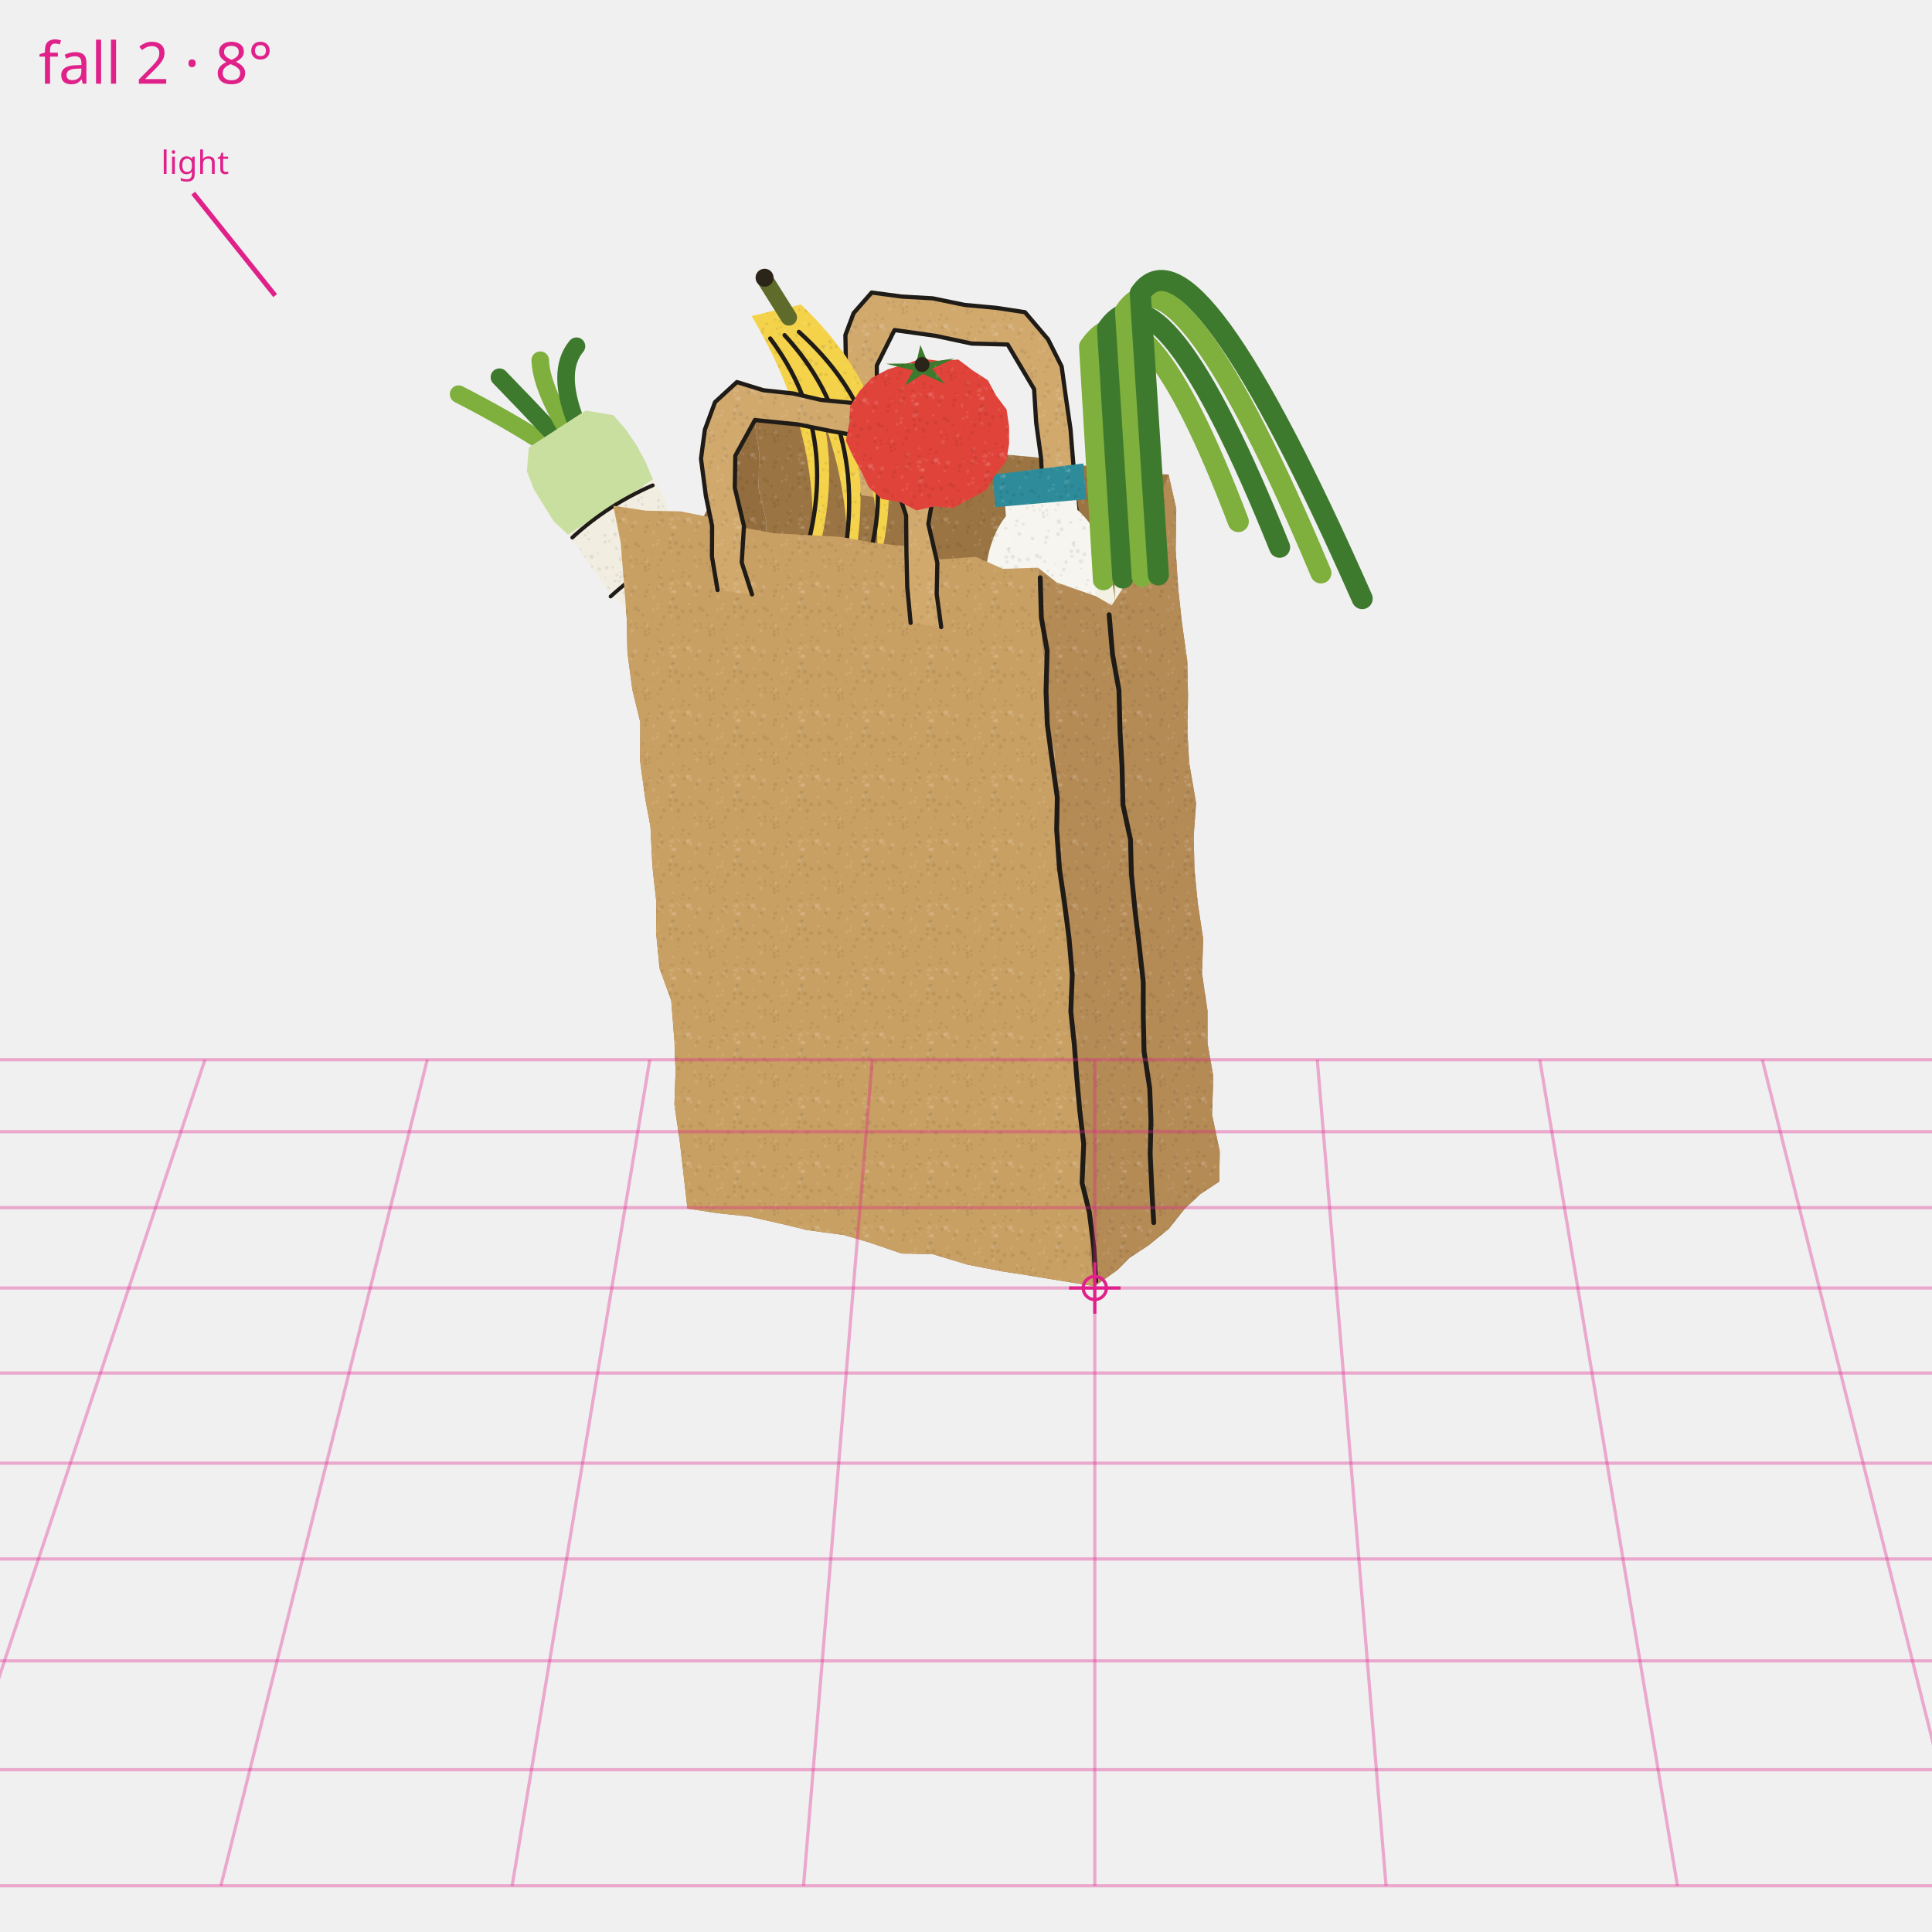
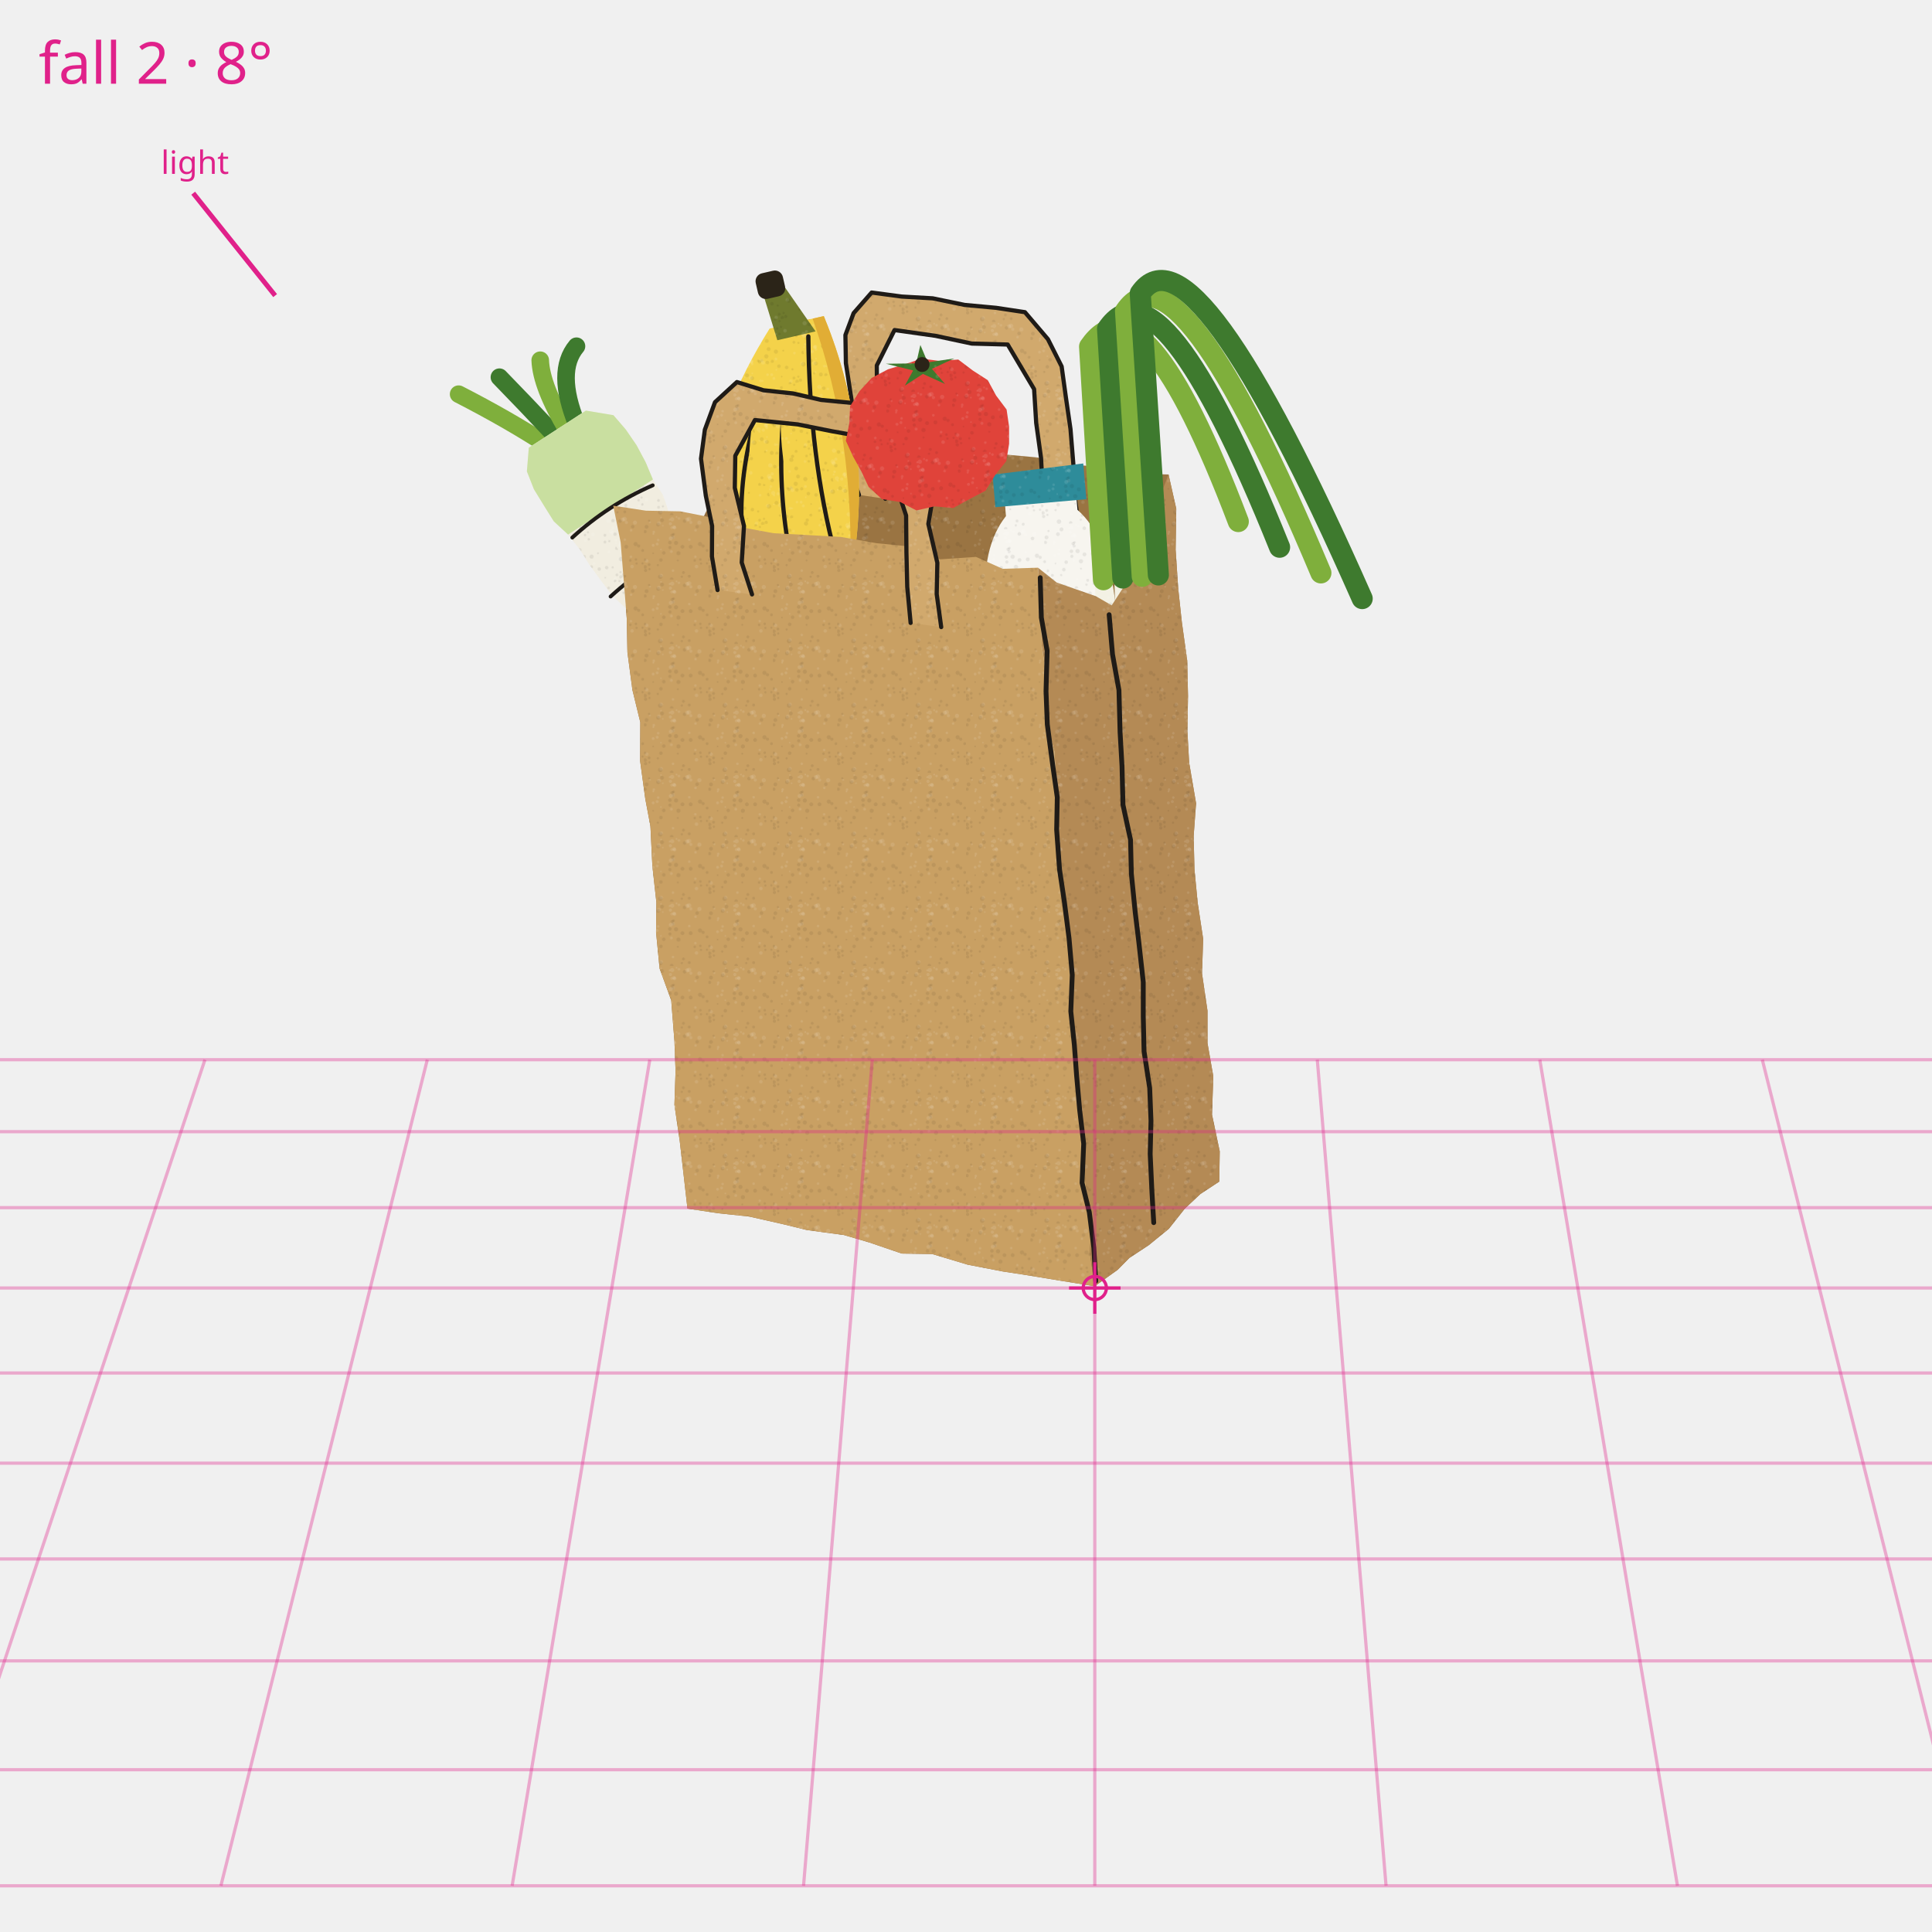
<svg xmlns="http://www.w3.org/2000/svg" width="1200" height="1200" viewBox="0 0 1200 1200">
  <defs>
    <pattern id="grain" width="40" height="40" patternUnits="userSpaceOnUse">
      <circle cx="23.5" cy="38.2" r="0.7" fill="#000" opacity="0.07" />
      <circle cx="28" cy="2.4" r="1.4" fill="#fff" opacity="0.1" />
      <circle cx="39.2" cy="21.9" r="0.9" fill="#000" opacity="0.07" />
      <circle cx="11.7" cy="6.5" r="0.5" fill="#fff" opacity="0.1" />
      <circle cx="33" cy="7.1" r="1.1" fill="#000" opacity="0.07" />
      <circle cx="16.1" cy="20.1" r="1" fill="#000" opacity="0.07" />
      <circle cx="29" cy="19.6" r="1.2" fill="#000" opacity="0.07" />
      <circle cx="24.5" cy="35.6" r="0.9" fill="#000" opacity="0.07" />
      <circle cx="10.7" cy="37.5" r="1.1" fill="#fff" opacity="0.1" />
      <circle cx="21.4" cy="23.6" r="1.3" fill="#000" opacity="0.07" />
      <circle cx="17.2" cy="39.7" r="1.1" fill="#000" opacity="0.07" />
      <circle cx="32" cy="9.4" r="0.8" fill="#fff" opacity="0.1" />
      <circle cx="0.7" cy="32.1" r="1.1" fill="#000" opacity="0.07" />
      <circle cx="1.7" cy="28.4" r="1.1" fill="#fff" opacity="0.1" />
      <circle cx="21.7" cy="2" r="0.8" fill="#fff" opacity="0.1" />
      <circle cx="39.1" cy="29.9" r="0.7" fill="#000" opacity="0.07" />
      <circle cx="3.7" cy="4.4" r="0.6" fill="#fff" opacity="0.1" />
      <circle cx="1" cy="34.3" r="1" fill="#000" opacity="0.07" />
      <circle cx="5.7" cy="23.6" r="0.5" fill="#000" opacity="0.07" />
      <circle cx="34.4" cy="4.6" r="1.3" fill="#fff" opacity="0.1" />
      <circle cx="12.3" cy="23.4" r="1.1" fill="#000" opacity="0.07" />
      <circle cx="23.9" cy="19.6" r="1.2" fill="#000" opacity="0.07" />
      <circle cx="10.5" cy="27.8" r="1.1" fill="#000" opacity="0.07" />
      <circle cx="1.6" cy="7.2" r="1.2" fill="#000" opacity="0.07" />
      <circle cx="26.8" cy="2.7" r="1.3" fill="#fff" opacity="0.1" />
      <circle cx="15.9" cy="2.7" r="0.6" fill="#fff" opacity="0.1" />
      <circle cx="34.8" cy="17.9" r="1.3" fill="#000" opacity="0.07" />
      <circle cx="0.7" cy="10.2" r="1" fill="#000" opacity="0.07" />
      <circle cx="29.1" cy="4.5" r="1" fill="#fff" opacity="0.1" />
      <circle cx="5.8" cy="11.6" r="0.6" fill="#fff" opacity="0.1" />
      <circle cx="21" cy="28.1" r="0.6" fill="#000" opacity="0.07" />
      <circle cx="3.2" cy="30.7" r="0.9" fill="#000" opacity="0.07" />
      <circle cx="28.1" cy="15.2" r="0.8" fill="#fff" opacity="0.1" />
      <circle cx="10.1" cy="38.2" r="1.4" fill="#000" opacity="0.07" />
      <circle cx="8.8" cy="15.4" r="0.8" fill="#fff" opacity="0.1" />
      <circle cx="17.5" cy="2.5" r="1.3" fill="#fff" opacity="0.1" />
      <circle cx="18" cy="13.9" r="1" fill="#000" opacity="0.07" />
      <circle cx="3.2" cy="3.4" r="0.7" fill="#000" opacity="0.07" />
      <circle cx="9.3" cy="5" r="1.2" fill="#fff" opacity="0.1" />
      <circle cx="18.1" cy="13.8" r="1.1" fill="#fff" opacity="0.1" />
      <circle cx="17" cy="22.6" r="0.9" fill="#fff" opacity="0.1" />
      <circle cx="17.3" cy="7.7" r="0.9" fill="#fff" opacity="0.1" />
      <circle cx="31.5" cy="28.1" r="0.8" fill="#000" opacity="0.07" />
      <circle cx="31.9" cy="25.8" r="0.8" fill="#fff" opacity="0.1" />
      <circle cx="10.6" cy="1.4" r="0.5" fill="#fff" opacity="0.1" />
      <circle cx="36.7" cy="19.1" r="1" fill="#000" opacity="0.07" />
      <circle cx="32.6" cy="31.9" r="1.1" fill="#fff" opacity="0.1" />
      <circle cx="20.2" cy="1.1" r="0.6" fill="#fff" opacity="0.1" />
      <circle cx="5.7" cy="18.7" r="0.9" fill="#fff" opacity="0.1" />
      <circle cx="17.5" cy="12.4" r="1" fill="#000" opacity="0.07" />
      <circle cx="8.2" cy="17.9" r="0.9" fill="#fff" opacity="0.1" />
      <circle cx="35.4" cy="30" r="0.7" fill="#000" opacity="0.07" />
      <circle cx="18.4" cy="11.8" r="0.8" fill="#000" opacity="0.07" />
      <circle cx="35" cy="27.5" r="0.8" fill="#000" opacity="0.07" />
      <circle cx="16.1" cy="17" r="1.1" fill="#000" opacity="0.07" />
      <circle cx="19.9" cy="17.2" r="1.3" fill="#000" opacity="0.07" />
      <circle cx="8.8" cy="5.8" r="1.2" fill="#000" opacity="0.07" />
      <circle cx="18.7" cy="7.3" r="1.1" fill="#fff" opacity="0.1" />
      <circle cx="25.2" cy="3.6" r="1.1" fill="#000" opacity="0.07" />
      <circle cx="16.6" cy="14.4" r="1.2" fill="#fff" opacity="0.1" />
      <circle cx="10.5" cy="21.3" r="0.5" fill="#fff" opacity="0.1" />
      <circle cx="3.4" cy="33.5" r="0.7" fill="#000" opacity="0.07" />
      <circle cx="18" cy="34.4" r="0.8" fill="#fff" opacity="0.1" />
      <circle cx="0.6" cy="27.7" r="0.9" fill="#000" opacity="0.07" />
      <circle cx="6.1" cy="10.4" r="0.8" fill="#fff" opacity="0.1" />
      <circle cx="11.2" cy="3.1" r="1.2" fill="#000" opacity="0.07" />
      <circle cx="19" cy="7.8" r="1.1" fill="#fff" opacity="0.1" />
      <circle cx="28.1" cy="37.9" r="0.9" fill="#000" opacity="0.07" />
      <circle cx="8.6" cy="31" r="0.7" fill="#000" opacity="0.07" />
      <circle cx="16.4" cy="5.3" r="1" fill="#fff" opacity="0.1" />
    </pattern>
  </defs>
  <polygon points="757.3,733.9 757.6,715.1 752.8,692.3 753.6,668.5 750,647.9 750,627.8 746.6,604.7 747.3,583.1 743.9,560.7 741.9,540 741.4,519.3 742.9,498.9 738.6,473.7 737.5,453.9 737.9,432.3 737.4,410.3 734.1,386.7 731.8,365.5 730.2,341.4 730.6,316 725.8,294.7 707.1,294.3 685.9,290 667.3,288.8 643.9,284.1 623.2,282.2 608.4,278.5 583.5,276.8 566.7,274.4 547.4,270.5 526.3,267.2 506.2,266.4 488.1,261.8 468.3,259.3 471.5,281 471.2,303.4 476.1,324.5 475,347.9 478.2,370.4 479.1,389.7 480.4,411.7 483.8,432.1 487.6,457 489.2,476.2 490.4,500.5 491.8,518.3 494.5,539.9 496.6,564.5 498.5,584.1 501.6,605.2 504.7,623.1 504.4,643.8 505.7,665.6 510.5,687 528.3,691.6 545.6,695.2 561.9,697.2 583.4,701.7 602.6,705.5 621.6,705.5 641.4,710.5 660.4,717.9 680.5,717.3 699.7,722.3 717.5,727.4 739.8,729.7" fill="#9a7442" />
  <polygon points="757.3,733.9 757.6,715.1 752.8,692.3 753.6,668.5 750,647.9 750,627.8 746.6,604.7 747.3,583.1 743.9,560.7 741.9,540 741.4,519.3 742.9,498.9 738.6,473.7 737.5,453.9 737.9,432.3 737.4,410.3 734.1,386.7 731.8,365.5 730.2,341.4 730.6,316 725.8,294.7 707.1,294.3 685.9,290 667.3,288.8 643.9,284.1 623.2,282.2 608.4,278.5 583.5,276.8 566.7,274.4 547.4,270.5 526.3,267.2 506.2,266.4 488.1,261.8 468.3,259.3 471.5,281 471.2,303.4 476.1,324.5 475,347.9 478.2,370.4 479.1,389.7 480.4,411.7 483.8,432.1 487.6,457 489.2,476.2 490.4,500.5 491.8,518.3 494.5,539.9 496.6,564.5 498.5,584.1 501.6,605.2 504.7,623.1 504.4,643.8 505.7,665.6 510.5,687 528.3,691.6 545.6,695.2 561.9,697.2 583.4,701.7 602.6,705.5 621.6,705.5 641.4,710.5 660.4,717.9 680.5,717.3 699.7,722.3 717.5,727.4 739.8,729.7" fill="url(#grain)" />
  <polygon points="670.3,329.3 667.7,309.7 666.8,289.8 664.9,266.5 662,246.5 659.4,227.6 650.9,210.7 636.6,193.9 618.7,191.2 599.2,189.4 579.3,185.3 560.1,184.2 541.4,181.7 530.2,194.5 525.1,208.1 525.4,225.6 529,249.1 529.4,269.6 527.5,289.9 533.5,307.4 549.9,309.8 551,291.2 546,271.2 544.7,246 544.6,227 555.6,205 581.1,208.6 603.6,213.4 625.9,214 642.3,241.7 643.6,262.7 646.6,284.4 647.7,304.7 651.4,327.3" fill="#d1a96d" />
  <polygon points="670.3,329.3 667.7,309.7 666.8,289.8 664.9,266.5 662,246.5 659.4,227.6 650.9,210.7 636.6,193.9 618.7,191.2 599.2,189.4 579.3,185.3 560.1,184.2 541.4,181.7 530.2,194.5 525.1,208.1 525.4,225.6 529,249.1 529.4,269.6 527.5,289.9 533.5,307.4 549.9,309.8 551,291.2 546,271.2 544.7,246 544.6,227 555.6,205 581.1,208.6 603.6,213.4 625.9,214 642.3,241.7 643.6,262.7 646.6,284.4 647.7,304.7 651.4,327.3" fill="url(#grain)" />
  <polyline points="670.3,329.3 667.7,309.7 666.8,289.8 664.9,266.5 662,246.5 659.4,227.6 650.9,210.7 636.6,193.9 618.7,191.2 599.2,189.4 579.3,185.3 560.1,184.2 541.4,181.7 530.2,194.5 525.1,208.1 525.4,225.6 529,249.1 529.4,269.6 527.5,289.9 533.5,307.4" fill="none" stroke="#1f1b17" stroke-width="2.6" stroke-linecap="round" stroke-linejoin="round" />
  <polyline points="549.9,309.8 551,291.2 546,271.2 544.7,246 544.6,227 555.6,205 581.1,208.6 603.6,213.4 625.9,214 642.3,241.7 643.6,262.7 646.6,284.4 647.7,304.7 651.4,327.3" fill="none" stroke="#1f1b17" stroke-width="2.6" stroke-linecap="round" stroke-linejoin="round" />
  <polygon points="427,750.7 439.4,740.2 451.5,731.2 464.7,724.2 476.9,714.8 485.4,701.8 494.4,696.3 510.5,687 505.7,665.6 504.4,643.8 504.7,623.1 501.6,605.2 498.5,584.1 496.6,564.5 494.5,539.9 491.8,518.3 490.4,500.5 489.2,476.2 487.6,457 483.8,432.1 480.4,411.7 479.1,389.7 478.2,370.4 475,347.9 476.1,324.5 471.2,303.4 471.5,281 468.3,259.3 456.8,280.5 449.5,297.9 438.2,318.5 429.6,337.3 419.5,332.2 407.2,325 395.4,319.6 380.9,314.1 385.5,336.9 387.2,357.9 389.3,384.3 389.7,405.1 392.8,428.5 397.7,448.6 397.6,472.7 400.8,496.2 404,513.2 405.2,537.9 407.7,560.5 407.5,579.1 409.7,601.6 416.9,621.3 418.9,646.5 419.6,665.2 418.9,686.2 422.2,708.7 424.5,728.8" fill="#936d3e" />
  <polygon points="427,750.7 439.4,740.2 451.5,731.2 464.7,724.2 476.9,714.8 485.4,701.8 494.4,696.3 510.5,687 505.7,665.6 504.4,643.8 504.7,623.1 501.6,605.2 498.5,584.1 496.6,564.5 494.5,539.9 491.8,518.3 490.4,500.5 489.2,476.2 487.6,457 483.8,432.1 480.4,411.7 479.1,389.7 478.2,370.4 475,347.9 476.1,324.5 471.2,303.4 471.5,281 468.3,259.3 456.8,280.5 449.5,297.9 438.2,318.5 429.6,337.3 419.5,332.2 407.2,325 395.4,319.6 380.9,314.1 385.5,336.9 387.2,357.9 389.3,384.3 389.7,405.1 392.8,428.5 397.7,448.6 397.6,472.7 400.8,496.2 404,513.2 405.2,537.9 407.7,560.5 407.5,579.1 409.7,601.6 416.9,621.3 418.9,646.5 419.6,665.2 418.9,686.2 422.2,708.7 424.5,728.8" fill="url(#grain)" />
  <polygon points="679.9,798.9 694.2,788.7 701.5,781.3 713.5,773.4 726,763.2 735.9,750.7 745.6,741.6 757.3,733.9 739.8,729.7 717.5,727.4 699.7,722.3 680.5,717.3 660.4,717.9 641.4,710.5 621.6,705.5 602.6,705.5 583.4,701.7 561.9,697.2 545.6,695.2 528.3,691.6 510.5,687 494.4,696.3 485.4,701.8 476.9,714.8 464.7,724.2 451.5,731.2 439.4,740.2 427,750.7 446.4,753.6 465.3,755.6 486.5,760.4 501.2,764 524.2,767.1 539.9,771.7 560.1,778.6 579,778.9 601,785.5 622.7,789.7 637.6,792 658.3,795.4" fill="#86623a" />
  <polygon points="679.9,798.9 694.2,788.7 701.5,781.3 713.5,773.4 726,763.2 735.9,750.7 745.6,741.6 757.3,733.9 739.8,729.7 717.5,727.4 699.7,722.3 680.5,717.3 660.4,717.9 641.4,710.5 621.6,705.5 602.6,705.5 583.4,701.7 561.9,697.2 545.6,695.2 528.3,691.6 510.5,687 494.4,696.3 485.4,701.8 476.9,714.8 464.7,724.2 451.5,731.2 439.4,740.2 427,750.7 446.4,753.6 465.3,755.6 486.5,760.4 501.2,764 524.2,767.1 539.9,771.7 560.1,778.6 579,778.9 601,785.5 622.7,789.7 637.6,792 658.3,795.4" fill="url(#grain)" />
  <g transform="translate(654.8 407.4) rotate(-5) scale(1.013) translate(0 0)">
    <path d="M -39 98 Q -39 110 -27 110 L 27 110 Q 39 110 39 98 L 39 -34 Q 39 -70 22 -88 L 22 -98 L -22 -98 L -22 -88 Q -39 -70 -39 -34 Z" fill="#f7f5ef" />
    <path d="M -39 98 Q -39 110 -27 110 L 27 110 Q 39 110 39 98 L 39 -34 Q 39 -70 22 -88 L 22 -98 L -22 -98 L -22 -88 Q -39 -70 -39 -34 Z" fill="url(#grain)" />
    <path d="M 23 -30 L 23 96" stroke="#e4e0d4" stroke-width="12" stroke-linecap="round" />
    <polygon points="-28,-114 28,-116 28,-94 -28,-94" fill="#2e8c9a" />
    <polygon points="-28,-114 28,-116 28,-94 -28,-94" fill="url(#grain)" />
  </g>
  <g transform="translate(709.6 475.2) rotate(-5) scale(1.0068) translate(0 0)">
    <path d="M -21 0 Q -23 -60 -19 -120 L -9 -120 Q -5 -60 -7 0 Q -14 12 -21 0 Z" fill="#f3f1e4" />
    <path d="M -21 0 Q -23 -60 -19 -120 L -9 -120 Q -5 -60 -7 0 Q -14 12 -21 0 Z" fill="url(#grain)" />
    <path d="M -18 6 l -4 12 M -14 8 l 0 14 M -10 6 l 5 11" stroke="#e4e0d4" stroke-width="2" stroke-linecap="round" />
    <path d="M -9 0 Q -11 -60 -7 -120 L 3 -120 Q 7 -60 5 0 Q -2 12 -9 0 Z" fill="#f3f1e4" />
    <path d="M -9 0 Q -11 -60 -7 -120 L 3 -120 Q 7 -60 5 0 Q -2 12 -9 0 Z" fill="url(#grain)" />
    <path d="M -6 6 l -4 12 M -2 8 l 0 14 M 2 6 l 5 11" stroke="#e4e0d4" stroke-width="2" stroke-linecap="round" />
    <path d="M 3 0 Q 1 -60 5 -120 L 15 -120 Q 19 -60 17 0 Q 10 12 3 0 Z" fill="#f3f1e4" />
    <path d="M 3 0 Q 1 -60 5 -120 L 15 -120 Q 19 -60 17 0 Q 10 12 3 0 Z" fill="url(#grain)" />
    <path d="M 6 6 l -4 12 M 10 8 l 0 14 M 14 6 l 5 11" stroke="#e4e0d4" stroke-width="2" stroke-linecap="round" />
    <path d="M 13 0 Q 11 -60 15 -120 L 25 -120 Q 29 -60 27 0 Q 20 12 13 0 Z" fill="#f3f1e4" />
    <path d="M 13 0 Q 11 -60 15 -120 L 25 -120 Q 29 -60 27 0 Q 20 12 13 0 Z" fill="url(#grain)" />
    <path d="M 16 6 l -4 12 M 20 8 l 0 14 M 24 6 l 5 11" stroke="#e4e0d4" stroke-width="2" stroke-linecap="round" />
  </g>
  <g transform="translate(474.5 462.5) rotate(-123) scale(0.9925) translate(-24 -170)">
    <path d="M 256 158 q 26 -11.6 56 -28.8" fill="none" stroke="#7faf3c" stroke-width="11" stroke-linecap="round" />
    <path d="M 256 166 q 29 -5.2 51 -9.6" fill="none" stroke="#3e7a2e" stroke-width="11" stroke-linecap="round" />
    <path d="M 256 174 q 32 1.2 46 9.6" fill="none" stroke="#7faf3c" stroke-width="11" stroke-linecap="round" />
    <path d="M 256 181 q 35 6.8 41 26.4" fill="none" stroke="#3e7a2e" stroke-width="11" stroke-linecap="round" />
    <polygon points="24,168.8 35.8,161.4 47.6,158.5 59.4,155.8 71.2,152.1 83,151.6 94.8,149.8 106.6,147.6 118.4,147.2 130.2,144.5 142,144.1 153.8,141.2 165.6,140.4 177.4,139.7 189.2,139.9 201,138.8 212.8,135.8 224.6,136 236.4,136.3 248.2,138.7 260,147.8 260,190.4 248.2,203.3 236.4,204.9 224.6,205.2 212.8,204.2 201,202.1 189.2,202.1 177.4,199 165.6,199.1 153.8,197.1 142,197.2 130.2,194.1 118.4,194.7 106.6,191.1 94.8,189.4 83,187.7 71.2,187.4 59.4,184.3 47.6,182 35.8,178.6 24,169.1" fill="#f1ede0" />
    <polygon points="24,168.8 35.8,161.4 47.6,158.5 59.4,155.8 71.2,152.1 83,151.6 94.8,149.8 106.6,147.6 118.4,147.2 130.2,144.5 142,144.1 153.8,141.2 165.6,140.4 177.4,139.7 189.2,139.9 201,138.8 212.8,135.8 224.6,136 236.4,136.3 248.2,138.7 260,147.8 260,190.4 248.2,203.3 236.4,204.9 224.6,205.2 212.8,204.2 201,202.1 189.2,202.1 177.4,199 165.6,199.1 153.8,197.1 142,197.2 130.2,194.1 118.4,194.7 106.6,191.1 94.8,189.4 83,187.7 71.2,187.4 59.4,184.3 47.6,182 35.8,178.6 24,169.1" fill="url(#grain)" />
    <polygon points="201,138.8 212.8,135.8 224.6,136 236.4,136.3 248.2,138.7 260,147.8 260,190.4 248.2,203.3 236.4,204.9 224.6,205.2 212.8,204.2 201,202.1" fill="#c9dfa0" />
    <path d="M 110 146.8 q 5 23.2 0 46.4" fill="none" stroke="#1f1b17" stroke-width="2.4" stroke-linecap="round" />
    <path d="M 154 140 q 5 30 0 60" fill="none" stroke="#1f1b17" stroke-width="2.4" stroke-linecap="round" />
    <path d="M 198 140 q 5 30 0 60" fill="none" stroke="#1f1b17" stroke-width="2.4" stroke-linecap="round" />
    <path d="M 144 156 l 7 3" stroke="#1f1b17" stroke-width="2.4" stroke-linecap="round" />
  </g>
  <g transform="translate(512.2 275.4) rotate(-103) scale(1.0155) translate(-120 -120)">
-     <path d="M 206 107 Q 120 146 34 88 Q 112 124 206 94 Z" fill="#f4d24a" />
-     <path d="M 206 107 Q 120 146 34 88 Q 112 124 206 94 Z" fill="url(#grain)" />
-     <path d="M 190 102 Q 120 133 48 88" fill="none" stroke="#1f1b17" stroke-width="2.6" stroke-linecap="round" />
-     <circle cx="36" cy="88" r="4.5" fill="#2b2418" />
-     <path d="M 206 116 Q 120 164 22 110 Q 112 142 206 103 Z" fill="#f4d24a" />
-     <path d="M 206 116 Q 120 164 22 110 Q 112 142 206 103 Z" fill="url(#grain)" />
-     <path d="M 190 111 Q 120 151 36 110" fill="none" stroke="#1f1b17" stroke-width="2.6" stroke-linecap="round" />
-     <circle cx="24" cy="110" r="4.5" fill="#2b2418" />
-     <path d="M 206 125 Q 120 182 34 132 Q 112 160 206 112 Z" fill="#f4d24a" />
-     <path d="M 206 125 Q 120 182 34 132 Q 112 160 206 112 Z" fill="url(#grain)" />
-     <path d="M 190 120 Q 120 169 48 132" fill="none" stroke="#1f1b17" stroke-width="2.6" stroke-linecap="round" />
-     <circle cx="36" cy="132" r="4.5" fill="#2b2418" />
-     <path d="M 200 116 l 26 -9" stroke="#5e6b2a" stroke-width="10" stroke-linecap="round" />
-     <circle cx="227" cy="107" r="5.5" fill="#2b2418" />
+     <path d="M 196 103 Q 112 19 36 53 Q 28 58 34 62 Q 112 97 196 121 Z" fill="#f4d24a" />
+     <path d="M 196 103 Q 112 19 36 53 Q 28 58 34 62 Q 112 97 196 121 Z" fill="url(#grain)" />
+     <path d="M 196 121 Q 112 97 34 62 Q 118 85 196 114 Z" fill="#e1ad35" />
+     <path d="M 186 109 Q 114 55 52 57" fill="none" stroke="#1f1b17" stroke-width="2.6" stroke-linecap="round" />
+     <ellipse cx="37" cy="55" rx="6" ry="5" fill="#2b2418" />
+     <path d="M 196 111 Q 112 46 24 80 Q 16 85 22 89 Q 112 124 196 129 Z" fill="#f4d24a" />
+     <path d="M 196 111 Q 112 46 24 80 Q 16 85 22 89 Q 112 124 196 129 Z" fill="url(#grain)" />
+     <path d="M 196 129 Q 112 124 22 89 Q 118 112 196 122 Z" fill="#e1ad35" />
+     <path d="M 186 117 Q 114 82 40 84" fill="none" stroke="#1f1b17" stroke-width="2.6" stroke-linecap="round" />
+     <ellipse cx="25" cy="82" rx="6" ry="5" fill="#2b2418" />
+     <path d="M 196 119 Q 112 73 36 107 Q 28 112 34 116 Q 112 151 196 137 Z" fill="#f4d24a" />
+     <path d="M 196 119 Q 112 73 36 107 Q 28 112 34 116 Q 112 151 196 137 Z" fill="url(#grain)" />
+     <path d="M 196 137 Q 112 151 34 116 Q 118 139 196 130 Z" fill="#e1ad35" />
+     <path d="M 186 125 Q 114 109 52 111" fill="none" stroke="#1f1b17" stroke-width="2.6" stroke-linecap="round" />
+     <ellipse cx="37" cy="109" rx="6" ry="5" fill="#2b2418" />
+     <path d="M 188 106 L 216 104 L 218 118 L 188 130 Z" fill="#6f7a2e" />
+     <path d="M 188 106 L 216 104 L 218 118 L 188 130 Z" fill="url(#grain)" />
+     <rect x="214" y="101" width="16" height="17" rx="5" fill="#2b2418" />
  </g>
  <polygon points="679.9,798.9 658.3,795.4 637.6,792 622.7,789.7 601,785.5 579,778.9 560.1,778.6 539.9,771.7 524.2,767.1 501.2,764 486.5,760.4 465.3,755.6 446.4,753.6 427,750.7 424.5,728.8 422.2,708.7 418.9,686.2 419.6,665.2 418.9,646.5 416.9,621.3 409.7,601.6 407.5,579.1 407.7,560.5 405.2,537.9 404,513.2 400.8,496.2 397.6,472.7 397.7,448.6 392.8,428.5 389.7,405.1 389.3,384.3 387.2,357.9 385.5,336.9 380.9,314.1 401.2,317.2 422.5,317.6 440.2,321.1 461.5,327.7 480.5,331.2 501.2,332.3 522.3,333.5 544.5,337.4 563.8,339.3 584,347.4 606.2,345.9 622.8,353.3 644.7,352.6 646.8,375.2 647,400.7 650.5,423.8 649.2,445 655,467.1 656.2,491.3 655.2,513 659.6,538.7 658.9,558.1 663.5,582.7 664.7,601.6 665.1,628.2 668.1,650.3 669.4,669.5 670.9,692.3 672.2,712.7 674.4,735.3 678.1,759.9 676.9,777.8" fill="#c9a063" />
  <polygon points="679.9,798.9 658.3,795.4 637.6,792 622.7,789.7 601,785.5 579,778.9 560.1,778.6 539.9,771.7 524.2,767.1 501.2,764 486.5,760.4 465.3,755.6 446.4,753.6 427,750.7 424.5,728.8 422.2,708.7 418.9,686.2 419.6,665.2 418.9,646.5 416.9,621.3 409.7,601.6 407.5,579.1 407.7,560.5 405.2,537.9 404,513.2 400.8,496.2 397.6,472.7 397.7,448.6 392.8,428.5 389.7,405.1 389.3,384.3 387.2,357.9 385.5,336.9 380.9,314.1 401.2,317.2 422.5,317.6 440.2,321.1 461.5,327.7 480.5,331.2 501.2,332.3 522.3,333.5 544.5,337.4 563.8,339.3 584,347.4 606.2,345.9 622.8,353.3 644.7,352.6 646.8,375.2 647,400.7 650.5,423.8 649.2,445 655,467.1 656.2,491.3 655.2,513 659.6,538.7 658.9,558.1 663.5,582.7 664.7,601.6 665.1,628.2 668.1,650.3 669.4,669.5 670.9,692.3 672.2,712.7 674.4,735.3 678.1,759.9 676.9,777.8" fill="url(#grain)" />
  <polygon points="584.6,389.5 581.8,369 582.2,349.6 576.6,325.4 579.7,307.2 575.3,282.5 565.1,268.6 550.6,253.7 531.6,250.5 510,248.4 492.7,244.4 474.2,242.4 457.7,237.3 444.1,249.8 437.8,266.9 435.4,284.9 438.4,307.9 442.3,326.7 442.2,345.7 445.7,366.5 467.1,369.2 460.7,349.4 462.1,326.7 456.4,303 456.7,283.1 468.9,260.9 495.5,263.6 517,267.9 540,272 555.7,298.8 562.8,320.2 563,343.1 563.5,364.5 565.6,386.9" fill="#d1a96d" />
  <polygon points="584.6,389.5 581.8,369 582.2,349.6 576.6,325.4 579.7,307.2 575.3,282.5 565.1,268.6 550.6,253.7 531.6,250.5 510,248.4 492.7,244.4 474.2,242.4 457.7,237.3 444.1,249.8 437.8,266.9 435.4,284.9 438.4,307.9 442.3,326.7 442.2,345.7 445.7,366.5 467.1,369.2 460.7,349.4 462.1,326.7 456.4,303 456.7,283.1 468.9,260.9 495.5,263.6 517,267.9 540,272 555.7,298.8 562.8,320.2 563,343.1 563.5,364.5 565.6,386.9" fill="url(#grain)" />
  <polyline points="584.6,389.5 581.8,369 582.2,349.6 576.6,325.4 579.7,307.2 575.3,282.5 565.1,268.6 550.6,253.7 531.6,250.5 510,248.4 492.7,244.4 474.2,242.4 457.7,237.3 444.1,249.8 437.8,266.9 435.4,284.9 438.4,307.9 442.3,326.7 442.2,345.7 445.7,366.5" fill="none" stroke="#1f1b17" stroke-width="2.6" stroke-linecap="round" stroke-linejoin="round" />
  <polyline points="467.1,369.2 460.7,349.4 462.1,326.7 456.4,303 456.7,283.1 468.9,260.9 495.5,263.6 517,267.9 540,272 555.7,298.8 562.8,320.2 563,343.1 563.5,364.5 565.6,386.9" fill="none" stroke="#1f1b17" stroke-width="2.6" stroke-linecap="round" stroke-linejoin="round" />
  <polygon points="679.9,798.9 676.9,777.8 678.1,759.9 674.4,735.3 672.2,712.7 670.9,692.3 669.4,669.5 668.1,650.3 665.1,628.2 664.7,601.6 663.5,582.7 658.9,558.1 659.6,538.7 655.2,513 656.2,491.3 655,467.1 649.2,445 650.5,423.8 647,400.7 646.8,375.2 644.7,352.6 656.3,361.8 668.3,366 680.6,370.3 690.5,376 701.8,358.6 709.7,336 716.8,318 725.8,294.7 730.6,316 730.2,341.4 731.8,365.5 734.1,386.7 737.4,410.3 737.9,432.3 737.5,453.9 738.6,473.7 742.9,498.9 741.4,519.3 741.9,540 743.9,560.7 747.3,583.1 746.6,604.7 750,627.8 750,647.9 753.6,668.5 752.8,692.3 757.6,715.1 757.3,733.9 745.6,741.6 735.9,750.7 726,763.2 713.5,773.4 701.5,781.3 694.2,788.7" fill="#b48a55" />
  <polygon points="679.9,798.9 676.9,777.8 678.1,759.9 674.4,735.3 672.2,712.7 670.9,692.3 669.4,669.5 668.1,650.3 665.1,628.2 664.7,601.6 663.5,582.7 658.9,558.1 659.6,538.7 655.2,513 656.2,491.3 655,467.1 649.2,445 650.5,423.8 647,400.7 646.8,375.2 644.7,352.6 656.3,361.8 668.3,366 680.6,370.3 690.5,376 701.8,358.6 709.7,336 716.8,318 725.8,294.7 730.6,316 730.2,341.4 731.8,365.5 734.1,386.7 737.4,410.3 737.9,432.3 737.5,453.9 738.6,473.7 742.9,498.9 741.4,519.3 741.9,540 743.9,560.7 747.3,583.1 746.6,604.7 750,627.8 750,647.9 753.6,668.5 752.8,692.3 757.6,715.1 757.3,733.9 745.6,741.6 735.9,750.7 726,763.2 713.5,773.4 701.5,781.3 694.2,788.7" fill="url(#grain)" />
  <polyline points="680.6,795.7 679.4,775.1 676.6,753 672.1,734.7 673.1,710.4 670.6,689.4 668.7,668.1 667.3,649 665.1,628.2 666,605.6 664,582.8 661.1,560.1 658.1,540.1 656.3,515.4 656.7,495.3 653.8,474.8 650.5,450 649.7,429.3 650.4,404.3 646.8,383.6 646.1,358.8" fill="none" stroke="#1f1b17" stroke-width="3" stroke-linecap="round" stroke-linejoin="round" />
  <polyline points="716.6,759.4 715.5,740.5 714.4,716.8 714.9,696.2 714.1,675.8 710.6,653.1 710.1,631.3 710.1,609.9 707.3,584.8 705.1,566.6 702.7,542.6 702.2,521.7 697.5,499.9 696.9,475.8 695.7,454.8 695,428.7 691,406.4 688.9,381.8" fill="none" stroke="#1f1b17" stroke-width="3" stroke-linecap="round" stroke-linejoin="round" />
  <g transform="translate(709.6 475.2) rotate(-5) scale(1.0068) translate(0 0)">
    <path d="M -14 -116 L -10 -260 Q 26.8 -304.5 72 -144.5" fill="none" stroke="#7faf3c" stroke-width="13" stroke-linecap="round" stroke-linejoin="round" />
    <path d="M -2 -116 L 2 -270 Q 38.8 -314.5 96 -126.5" fill="none" stroke="#3e7a2e" stroke-width="13" stroke-linecap="round" stroke-linejoin="round" />
    <path d="M 10 -116 L 14 -280 Q 50.8 -324.5 120 -108.5" fill="none" stroke="#7faf3c" stroke-width="13" stroke-linecap="round" stroke-linejoin="round" />
    <path d="M 20 -116 L 24 -290 Q 60.8 -334.5 144 -90.5" fill="none" stroke="#3e7a2e" stroke-width="13" stroke-linecap="round" stroke-linejoin="round" />
  </g>
  <g transform="translate(576.3 267.3) rotate(-5) scale(1.0258) translate(-64 -64)">
    <polygon points="113.2,66 112.3,76.4 109.7,86.7 102.2,94.6 95.7,103.4 85.4,107.7 75.2,112.2 64,110.2 52.9,111.7 43.6,105.8 32.6,103 25.3,95 21.7,85.2 17.6,76 14,66 16.9,55.9 18.4,45.3 24.9,36.7 32.9,29.4 43.1,25.1 53.5,22.9 64,20.4 74.5,22.7 86.1,22.9 94.3,30.3 102.8,36.9 107,46.6 112.6,55.6" fill="#e0433a" />
    <polygon points="113.2,66 112.3,76.4 109.7,86.7 102.2,94.6 95.7,103.4 85.4,107.7 75.2,112.2 64,110.2 52.9,111.7 43.6,105.8 32.6,103 25.3,95 21.7,85.2 17.6,76 14,66 16.9,55.9 18.4,45.3 24.9,36.7 32.9,29.4 43.1,25.1 53.5,22.9 64,20.4 74.5,22.7 86.1,22.9 94.3,30.3 102.8,36.9 107,46.6 112.6,55.6" fill="url(#grain)" />
    <polygon points="64,12.1 67.5,23 83.7,22 69.7,27.1 76.8,36.9 64,29.7 52.5,35.8 58.3,27.1 42.2,21.6 60.5,23" fill="#3e7a2e" />
    <polygon points="64,12.1 67.5,23 83.7,22 69.7,27.1 76.8,36.9 64,29.7 52.5,35.8 58.3,27.1 42.2,21.6 60.5,23" fill="url(#grain)" />
    <circle cx="64" cy="24" r="4.5" fill="#2b2418" />
  </g>
  <g id="guides" fill="none" stroke="#e0218a" stroke-width="2">
    <text x="24" y="52" font-size="36" font-family="sans-serif" fill="#e0218a" stroke="none">fall 2 · 8°</text>
    <line x1="-149.1" y1="658.2" x2="1232.7" y2="658.2" opacity="0.35" />
    <line x1="-171.5" y1="702.9" x2="1247.6" y2="702.9" opacity="0.35" />
    <line x1="-195.1" y1="750.1" x2="1263.4" y2="750.1" opacity="0.35" />
    <line x1="-220" y1="800" x2="1280" y2="800" opacity="0.35" />
    <line x1="-246.4" y1="852.8" x2="1297.6" y2="852.8" opacity="0.35" />
    <line x1="-274.4" y1="908.8" x2="1316.3" y2="908.8" opacity="0.35" />
    <line x1="-304.2" y1="968.3" x2="1336.1" y2="968.3" opacity="0.35" />
    <line x1="-335.8" y1="1031.6" x2="1357.2" y2="1031.6" opacity="0.35" />
    <line x1="-369.6" y1="1099.2" x2="1379.7" y2="1099.2" opacity="0.35" />
    <line x1="-405.7" y1="1171.3" x2="1403.8" y2="1171.3" opacity="0.35" />
    <line x1="-149.1" y1="658.2" x2="-405.7" y2="1171.3" opacity="0.35" />
    <line x1="-10.9" y1="658.2" x2="-224.7" y2="1171.3" opacity="0.35" />
    <line x1="127.3" y1="658.2" x2="-43.8" y2="1171.3" opacity="0.35" />
    <line x1="265.4" y1="658.2" x2="137.2" y2="1171.3" opacity="0.35" />
    <line x1="403.6" y1="658.2" x2="318.1" y2="1171.3" opacity="0.35" />
    <line x1="541.8" y1="658.2" x2="499.1" y2="1171.3" opacity="0.35" />
    <line x1="680" y1="658.2" x2="680" y2="1171.3" opacity="0.35" />
    <line x1="818.2" y1="658.2" x2="860.9" y2="1171.3" opacity="0.35" />
    <line x1="956.4" y1="658.2" x2="1041.9" y2="1171.3" opacity="0.35" />
    <line x1="1094.6" y1="658.2" x2="1222.8" y2="1171.3" opacity="0.35" />
    <line x1="1232.7" y1="658.2" x2="1403.8" y2="1171.3" opacity="0.35" />
    <path d="M 120 120 L 170.9 183.6" stroke-width="3" />
    <text x="100" y="108" font-size="20" font-family="sans-serif" fill="#e0218a" stroke="none">light</text>
    <path d="M 664 800 H 696 M 680 784 V 816" />
    <circle cx="680" cy="800" r="7.2" />
  </g>
</svg>
